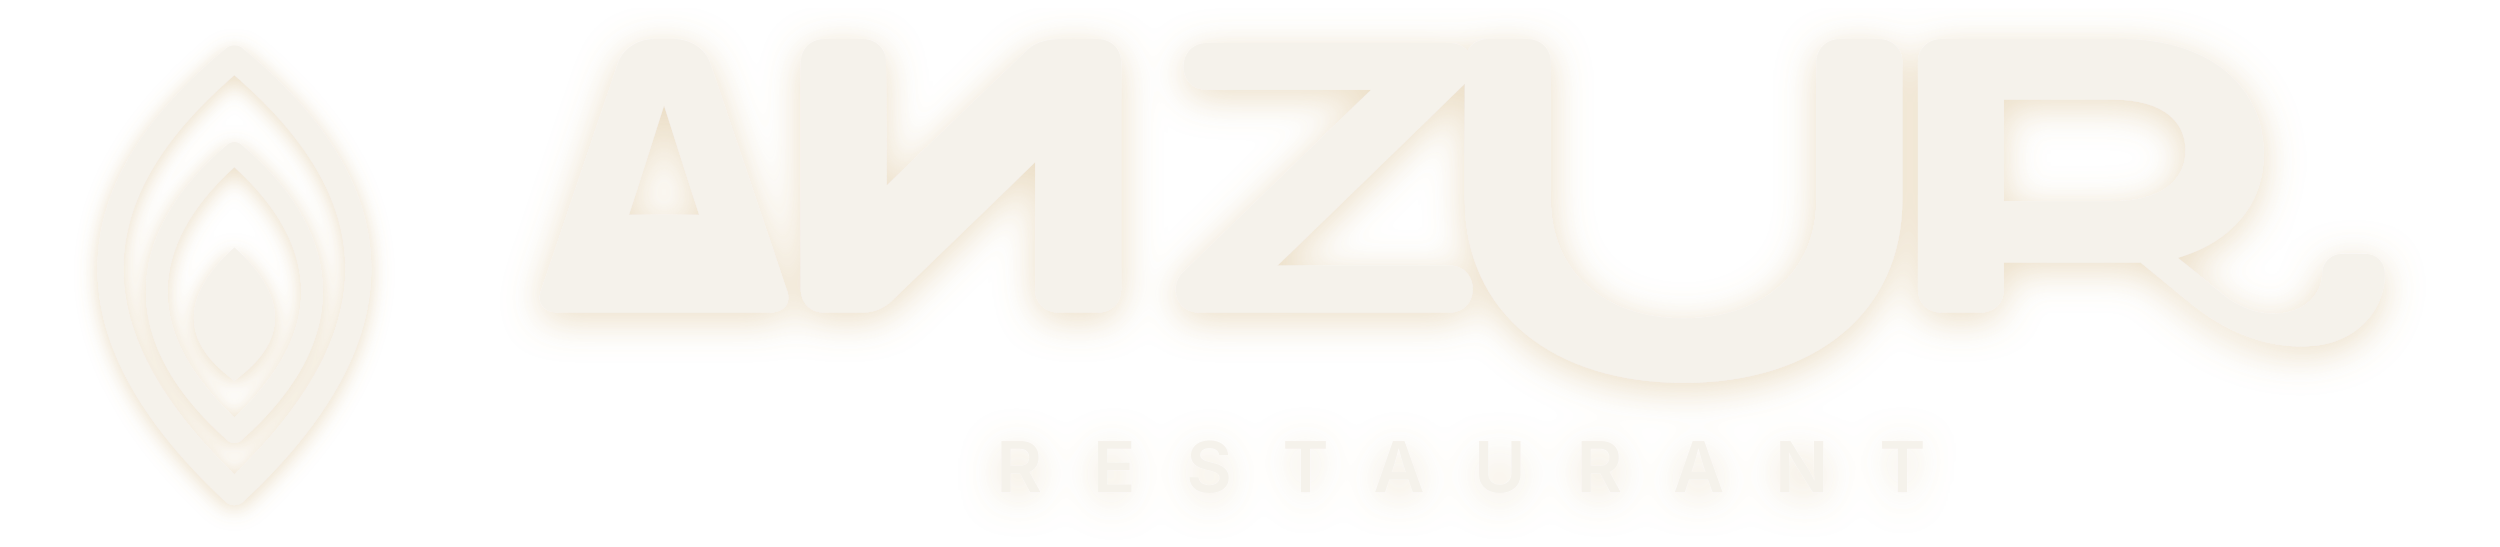
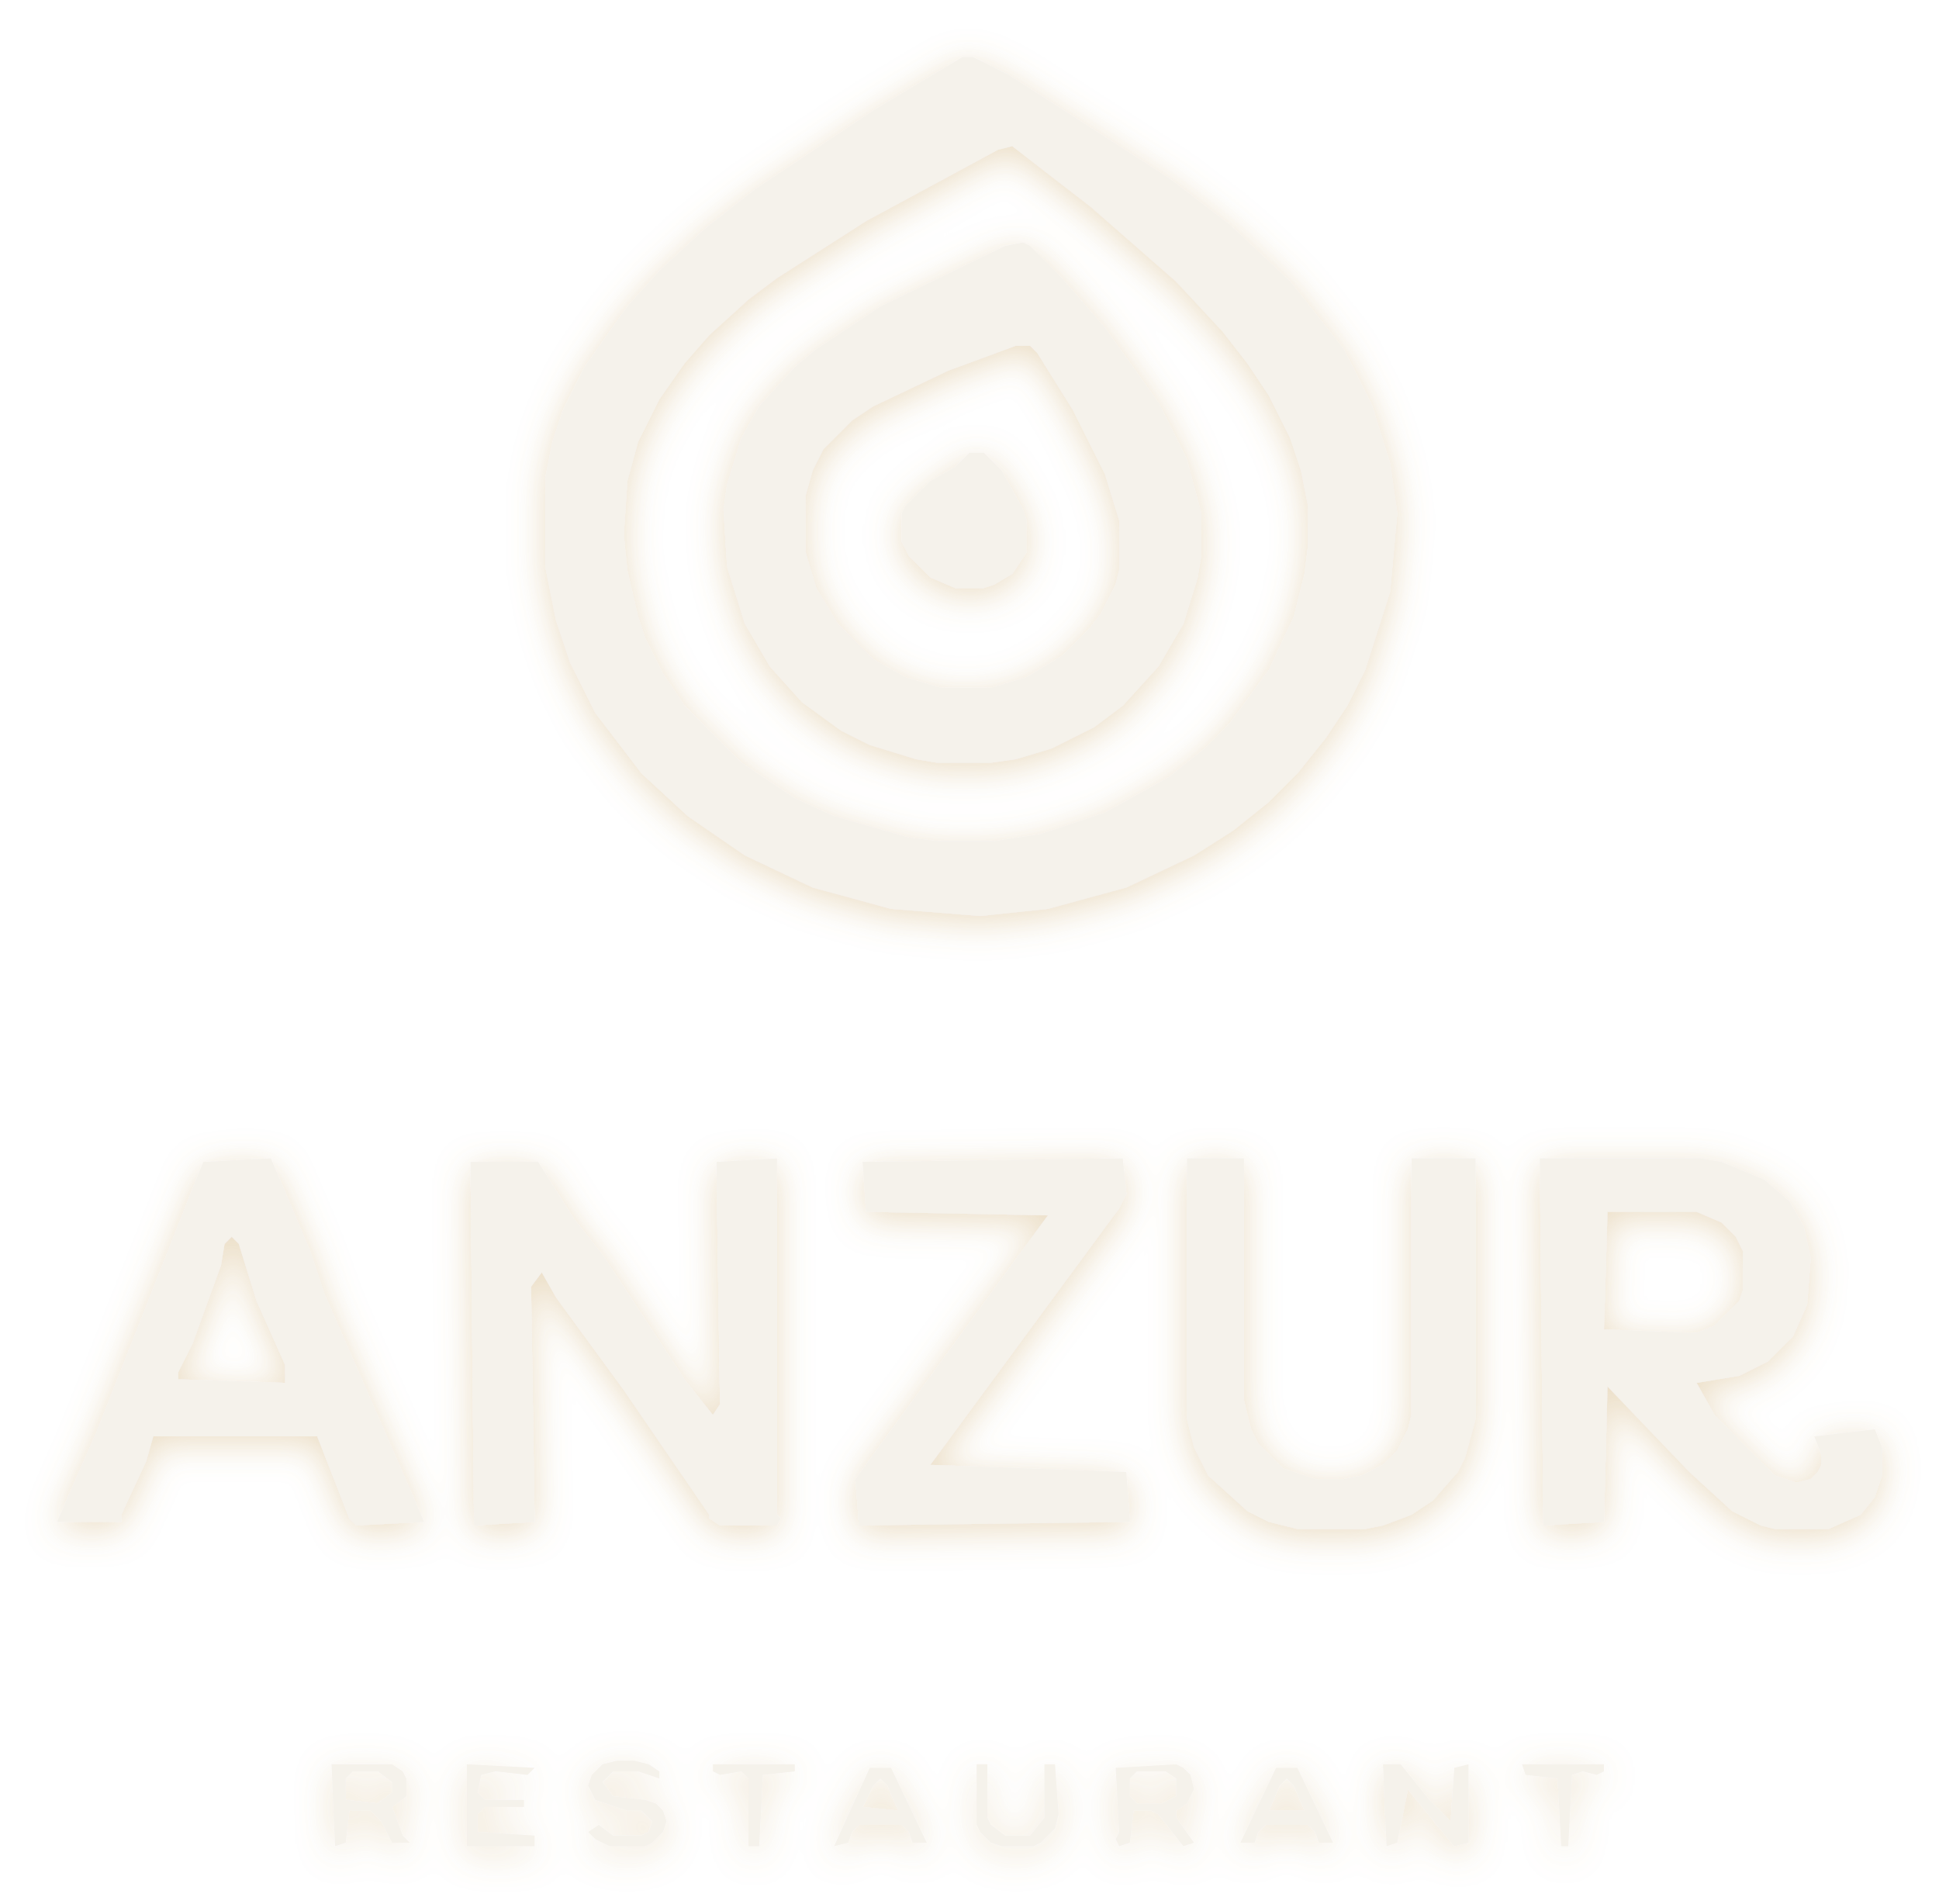
- <svg xmlns="http://www.w3.org/2000/svg" viewBox="0 0 640 140" width="100%" height="auto">
+ <svg xmlns="http://www.w3.org/2000/svg" viewBox="0 0 544 534" width="100%" height="auto">
  <defs>
-     <linearGradient id="logoGold" x1="0%" y1="0%" x2="100%" y2="100%">
+     <linearGradient id="goldGrad" x1="0%" y1="0%" x2="100%" y2="100%">
      <stop offset="0%" stop-color="#F2E2BE" />
      <stop offset="30%" stop-color="#D8B772" />
      <stop offset="70%" stop-color="#C5A059" />
      <stop offset="100%" stop-color="#9E7B35" />
    </linearGradient>
-     <filter id="logoGlow" x="-15%" y="-15%" width="130%" height="130%">
+     <filter id="glow" x="-15%" y="-15%" width="130%" height="130%">
      <feDropShadow dx="0" dy="2" stdDeviation="5" flood-color="#C5A059" flood-opacity="0.35" />
    </filter>
  </defs>
-   <g transform="translate(5, 5) scale(0.55)" filter="url(#logoGlow)">
-     <path d="M 100 18 C 165 72, 188 138, 100 220 C 12 138, 35 72, 100 18 Z" fill="none" stroke="#F5F2EB" stroke-width="12" stroke-linecap="round" stroke-linejoin="round" />
-     <path d="M 100 62 C 142 98, 154 144, 100 192 C 46 144, 58 98, 100 62 Z" fill="none" stroke="#F5F2EB" stroke-width="10" stroke-linecap="round" stroke-linejoin="round" />
-     <path d="M 100 106 C 122 126, 128 148, 100 168 C 72 148, 78 126, 100 106 Z" fill="#F5F2EB" />
-   </g>
-   <g transform="translate(125, 4)" fill="#F5F2EB" filter="url(#logoGlow)">
-     <path d="M 42 76 L 18 76 C 14.5 76 12.5 73.8 13.4 70.8 L 33.2 12.2 C 34.4 8.5 38.2 6 42.4 6 L 47.6 6 C 51.8 6 55.6 8.5 56.8 12.2 L 76.6 70.8 C 77.5 73.8 75.5 76 72 76 L 48 76 Z M 36 51 L 54 51 L 45 23 Z" />
-     <path d="M 96 76 L 86 76 C 82.5 76 80 73.5 80 70 L 80 12 C 80 8.5 82.5 6 86 6 L 96 6 C 99 6 101.5 8.2 101.8 11.2 L 102 43.5 L 138 8.8 C 140.5 6.4 144 6 147 6 L 156 6 C 159.5 6 162 8.5 162 12 L 162 70 C 162 73.5 159.5 76 156 76 L 146 76 C 142.5 76 140 73.5 140 70 L 140 37.5 L 103.5 72.8 C 101.5 74.8 98.8 76 96 76 Z" />
-     <path d="M 182 76 C 178.5 76 176 73.5 176 70 C 176 68.2 176.8 66.6 178.2 65.4 L 226 19 L 184 19 C 180.5 19 178 16.5 178 13 C 178 9.5 180.5 7 184 7 L 246 7 C 249.5 7 252 9.5 252 13 C 252 14.8 251.2 16.4 249.8 17.6 L 202 64 L 246 64 C 249.5 64 252 66.5 252 70 C 252 73.5 249.5 76 246 76 Z" />
-     <path d="M 272 12 L 272 47 C 272 65.5 285.5 77.5 306 77.5 C 326.5 77.5 340 65.5 340 47 L 340 12 C 340 8.5 342.5 6 346 6 L 356 6 C 359.5 6 362 8.5 362 12 L 362 47 C 362 76.5 339 94 306 94 C 273 94 250 76.5 250 47 L 250 12 C 250 8.5 252.5 6 256 6 L 266 6 C 269.5 6 272 8.5 272 12 Z" />
-     <path d="M 382 76 L 372 76 C 368.5 76 366 73.5 366 70 L 366 12 C 366 8.5 368.5 6 372 6 L 418 6 C 440.5 6 454.5 18 454.5 35.5 C 454.5 48.5 446 58 432.5 62 C 435.8 64.6 440 68.2 444.8 72 C 450.5 76.2 457.2 77.5 463 75.2 C 466.8 73.6 469.5 70 469.5 66 C 469.5 63.2 471.8 61 474.5 61 L 480.5 61 C 483.5 61 485.5 63.2 485.5 66 C 485.5 75.5 478.2 83.5 467.5 84.5 C 457 85.5 446.5 82 436.5 74.2 L 423 63.2 L 388 63.2 L 388 70 C 388 73.5 385.5 76 382 76 Z M 388 47.5 L 416 47.5 C 428.5 47.5 434.5 42 434.5 34.5 C 434.5 27 428.5 21.5 416 21.5 L 388 21.5 Z" />
-     <text x="249" y="122" font-family="'Montserrat', -apple-system, BlinkMacSystemFont, sans-serif" font-size="18" font-weight="600" letter-spacing="13" fill="#F5F2EB" text-anchor="middle">RESTAURANT</text>
-   </g>
+   <path d="M 270.0 16.0 L 245.0 31.0 L 212.0 53.0 L 198.0 64.0 L 185.0 76.0 L 176.0 86.0 L 164.0 103.0 L 158.0 115.0 L 155.0 124.0 L 153.0 134.0 L 153.0 159.0 L 156.0 174.0 L 160.0 186.0 L 167.0 200.0 L 180.0 217.0 L 193.0 229.0 L 209.0 240.0 L 228.0 249.0 L 250.0 255.0 L 275.0 257.0 L 294.0 255.0 L 316.0 249.0 L 335.0 240.0 L 346.0 233.0 L 356.0 225.0 L 364.0 217.0 L 372.0 207.0 L 378.0 198.0 L 383.0 188.0 L 390.0 166.0 L 392.0 144.0 L 390.0 130.0 L 385.0 114.0 L 377.0 98.0 L 362.0 79.0 L 345.0 63.0 L 328.0 50.0 L 283.0 21.0 L 273.0 16.0 Z M 284.0 41.0 L 306.0 58.0 L 330.0 79.0 L 343.0 93.0 L 350.0 102.0 L 356.0 111.0 L 362.0 123.0 L 365.0 132.0 L 367.0 142.0 L 367.0 153.0 L 366.0 161.0 L 363.0 173.0 L 356.0 188.0 L 345.0 203.0 L 338.0 210.0 L 328.0 218.0 L 310.0 228.0 L 292.0 234.0 L 279.0 236.0 L 263.0 236.0 L 255.0 235.0 L 234.0 229.0 L 223.0 224.0 L 208.0 214.0 L 192.0 198.0 L 186.0 189.0 L 181.0 179.0 L 179.0 173.0 L 176.0 160.0 L 175.0 150.0 L 176.0 135.0 L 179.0 124.0 L 185.0 112.0 L 192.0 102.0 L 199.0 94.0 L 210.0 84.0 L 218.0 78.0 L 243.0 62.0 L 280.0 42.0 Z M 287.0 68.0 L 282.0 69.0 L 247.0 86.0 L 229.0 98.0 L 223.0 103.0 L 213.0 114.0 L 208.0 123.0 L 204.0 136.0 L 203.0 143.0 L 204.0 159.0 L 209.0 175.0 L 216.0 187.0 L 225.0 197.0 L 236.0 205.0 L 244.0 209.0 L 257.0 213.0 L 263.0 214.0 L 278.0 214.0 L 285.0 213.0 L 295.0 210.0 L 307.0 204.0 L 315.0 198.0 L 325.0 187.0 L 332.0 175.0 L 336.0 162.0 L 337.0 156.0 L 337.0 144.0 L 333.0 129.0 L 325.0 113.0 L 310.0 92.0 L 297.0 77.0 L 289.0 69.0 Z M 289.0 97.0 L 291.0 99.0 L 301.0 115.0 L 310.0 133.0 L 314.0 146.0 L 314.0 160.0 L 313.0 164.0 L 309.0 172.0 L 306.0 176.0 L 298.0 184.0 L 288.0 190.0 L 278.0 193.0 L 264.0 193.0 L 254.0 190.0 L 245.0 185.0 L 235.0 175.0 L 229.0 165.0 L 226.0 155.0 L 226.0 139.0 L 228.0 132.0 L 231.0 126.0 L 239.0 118.0 L 245.0 114.0 L 266.0 104.0 L 285.0 97.0 Z M 276.0 127.0 L 272.0 127.0 L 268.0 131.0 L 261.0 135.0 L 254.0 142.0 L 253.0 144.0 L 253.0 152.0 L 255.0 156.0 L 261.0 162.0 L 268.0 165.0 L 276.0 165.0 L 279.0 164.0 L 284.0 161.0 L 288.0 155.0 L 288.0 146.0 L 287.0 143.0 L 281.0 132.0 Z M 432.0 325.0 L 433.0 428.0 L 450.0 427.0 L 451.0 389.0 L 474.0 413.0 L 486.0 424.0 L 494.0 428.0 L 498.0 429.0 L 513.0 429.0 L 522.0 425.0 L 526.0 420.0 L 528.0 414.0 L 528.0 406.0 L 526.0 401.0 L 509.0 403.0 L 511.0 408.0 L 511.0 411.0 L 510.0 413.0 L 508.0 415.0 L 504.0 416.0 L 498.0 414.0 L 481.0 397.0 L 476.0 388.0 L 488.0 386.0 L 496.0 382.0 L 503.0 375.0 L 507.0 366.0 L 508.0 353.0 L 506.0 344.0 L 502.0 337.0 L 495.0 331.0 L 483.0 326.0 L 477.0 325.0 Z M 451.0 340.0 L 476.0 340.0 L 483.0 343.0 L 487.0 347.0 L 489.0 351.0 L 489.0 362.0 L 488.0 365.0 L 481.0 372.0 L 476.0 374.0 L 450.0 373.0 Z M 333.0 325.0 L 333.0 398.0 L 335.0 406.0 L 339.0 414.0 L 350.0 424.0 L 356.0 427.0 L 364.0 429.0 L 383.0 429.0 L 388.0 428.0 L 396.0 425.0 L 402.0 421.0 L 409.0 413.0 L 411.0 409.0 L 414.0 398.0 L 414.0 325.0 L 396.0 325.0 L 396.0 397.0 L 395.0 401.0 L 392.0 407.0 L 388.0 411.0 L 382.0 414.0 L 377.0 415.0 L 369.0 415.0 L 360.0 412.0 L 353.0 405.0 L 351.0 401.0 L 349.0 393.0 L 349.0 325.0 Z M 242.0 326.0 L 243.0 340.0 L 294.0 341.0 L 240.0 415.0 L 241.0 428.0 L 317.0 427.0 L 316.0 413.0 L 261.0 411.0 L 314.0 339.0 L 316.0 335.0 L 315.0 325.0 Z M 132.0 326.0 L 133.0 428.0 L 150.0 427.0 L 149.0 361.0 L 152.0 357.0 L 156.0 364.0 L 175.0 390.0 L 199.0 425.0 L 199.0 426.0 L 202.0 428.0 L 218.0 428.0 L 219.0 426.0 L 218.0 425.0 L 218.0 325.0 L 201.0 326.0 L 202.0 394.0 L 200.0 397.0 L 192.0 387.0 L 169.0 352.0 L 161.0 342.0 L 151.0 326.0 Z M 57.0 326.0 L 27.0 402.0 L 16.0 427.0 L 34.0 427.0 L 34.0 425.0 L 41.0 410.0 L 43.0 403.0 L 89.0 403.0 L 98.0 426.0 L 100.0 428.0 L 119.0 427.0 L 91.0 363.0 L 87.0 351.0 L 76.0 325.0 Z M 65.0 347.0 L 67.0 349.0 L 72.0 365.0 L 80.0 383.0 L 80.0 388.0 L 50.0 387.0 L 50.0 385.0 L 54.0 377.0 L 62.0 355.0 L 63.0 349.0 Z M 427.0 495.0 L 428.0 498.0 L 437.0 499.0 L 438.0 518.0 L 440.0 518.0 L 441.0 498.0 L 444.0 497.0 L 448.0 498.0 L 450.0 497.0 L 450.0 495.0 Z M 388.0 495.0 L 389.0 518.0 L 392.0 517.0 L 395.0 502.0 L 408.0 518.0 L 412.0 517.0 L 412.0 495.0 L 408.0 496.0 L 407.0 511.0 L 401.0 505.0 L 393.0 495.0 Z M 358.0 496.0 L 348.0 517.0 L 352.0 517.0 L 353.0 514.0 L 355.0 512.0 L 367.0 512.0 L 369.0 514.0 L 370.0 517.0 L 374.0 517.0 L 364.0 496.0 Z M 361.0 499.0 L 363.0 501.0 L 366.0 508.0 L 356.0 508.0 L 359.0 501.0 Z M 313.0 496.0 L 314.0 514.0 L 313.0 516.0 L 314.0 518.0 L 317.0 517.0 L 318.0 508.0 L 323.0 508.0 L 325.0 509.0 L 332.0 518.0 L 335.0 517.0 L 330.0 510.0 L 330.0 508.0 L 333.0 506.0 L 335.0 502.0 L 334.0 498.0 L 332.0 496.0 L 330.0 495.0 Z M 317.0 499.0 L 319.0 497.0 L 327.0 497.0 L 330.0 499.0 L 330.0 504.0 L 326.0 506.0 L 319.0 506.0 L 317.0 504.0 Z M 274.0 495.0 L 274.0 512.0 L 275.0 514.0 L 278.0 517.0 L 281.0 518.0 L 290.0 518.0 L 292.0 517.0 L 296.0 513.0 L 297.0 509.0 L 296.0 495.0 L 293.0 495.0 L 293.0 510.0 L 289.0 515.0 L 282.0 515.0 L 278.0 512.0 L 277.0 510.0 L 277.0 495.0 Z M 244.0 496.0 L 234.0 518.0 L 238.0 517.0 L 239.0 514.0 L 241.0 512.0 L 253.0 512.0 L 255.0 514.0 L 256.0 517.0 L 260.0 517.0 L 250.0 496.0 Z M 247.0 499.0 L 249.0 501.0 L 252.0 508.0 L 242.0 507.0 L 245.0 501.0 Z M 200.0 495.0 L 200.0 497.0 L 202.0 498.0 L 208.0 497.0 L 210.0 499.0 L 210.0 518.0 L 213.0 518.0 L 214.0 498.0 L 223.0 497.0 L 223.0 495.0 Z M 131.0 495.0 L 131.0 518.0 L 150.0 518.0 L 150.0 515.0 L 134.0 514.0 L 134.0 509.0 L 136.0 507.0 L 147.0 507.0 L 147.0 505.0 L 136.0 505.0 L 134.0 503.0 L 135.0 498.0 L 139.0 497.0 L 148.0 498.0 L 150.0 496.0 Z M 93.0 495.0 L 94.0 518.0 L 97.0 517.0 L 98.0 508.0 L 104.0 508.0 L 107.0 511.0 L 110.0 517.0 L 115.0 517.0 L 113.0 515.0 L 110.0 507.0 L 114.0 504.0 L 114.0 499.0 L 113.0 497.0 L 110.0 495.0 Z M 97.0 499.0 L 99.0 497.0 L 106.0 497.0 L 110.0 500.0 L 110.0 503.0 L 106.0 506.0 L 97.0 505.0 Z M 169.0 495.0 L 166.0 498.0 L 165.0 501.0 L 167.0 505.0 L 176.0 508.0 L 180.0 508.0 L 183.0 511.0 L 182.0 514.0 L 180.0 515.0 L 172.0 515.0 L 168.0 512.0 L 165.0 514.0 L 167.0 516.0 L 171.0 518.0 L 181.0 518.0 L 183.0 517.0 L 186.0 514.0 L 187.0 511.0 L 186.0 508.0 L 184.0 506.0 L 181.0 505.0 L 172.0 504.0 L 169.0 500.0 L 172.0 497.0 L 179.0 497.0 L 185.0 499.0 L 185.0 497.0 L 182.0 495.0 L 178.0 494.0 L 173.0 494.0 Z" fill="#F5F2EB" fill-rule="evenodd" filter="url(#glow)" />
</svg>
